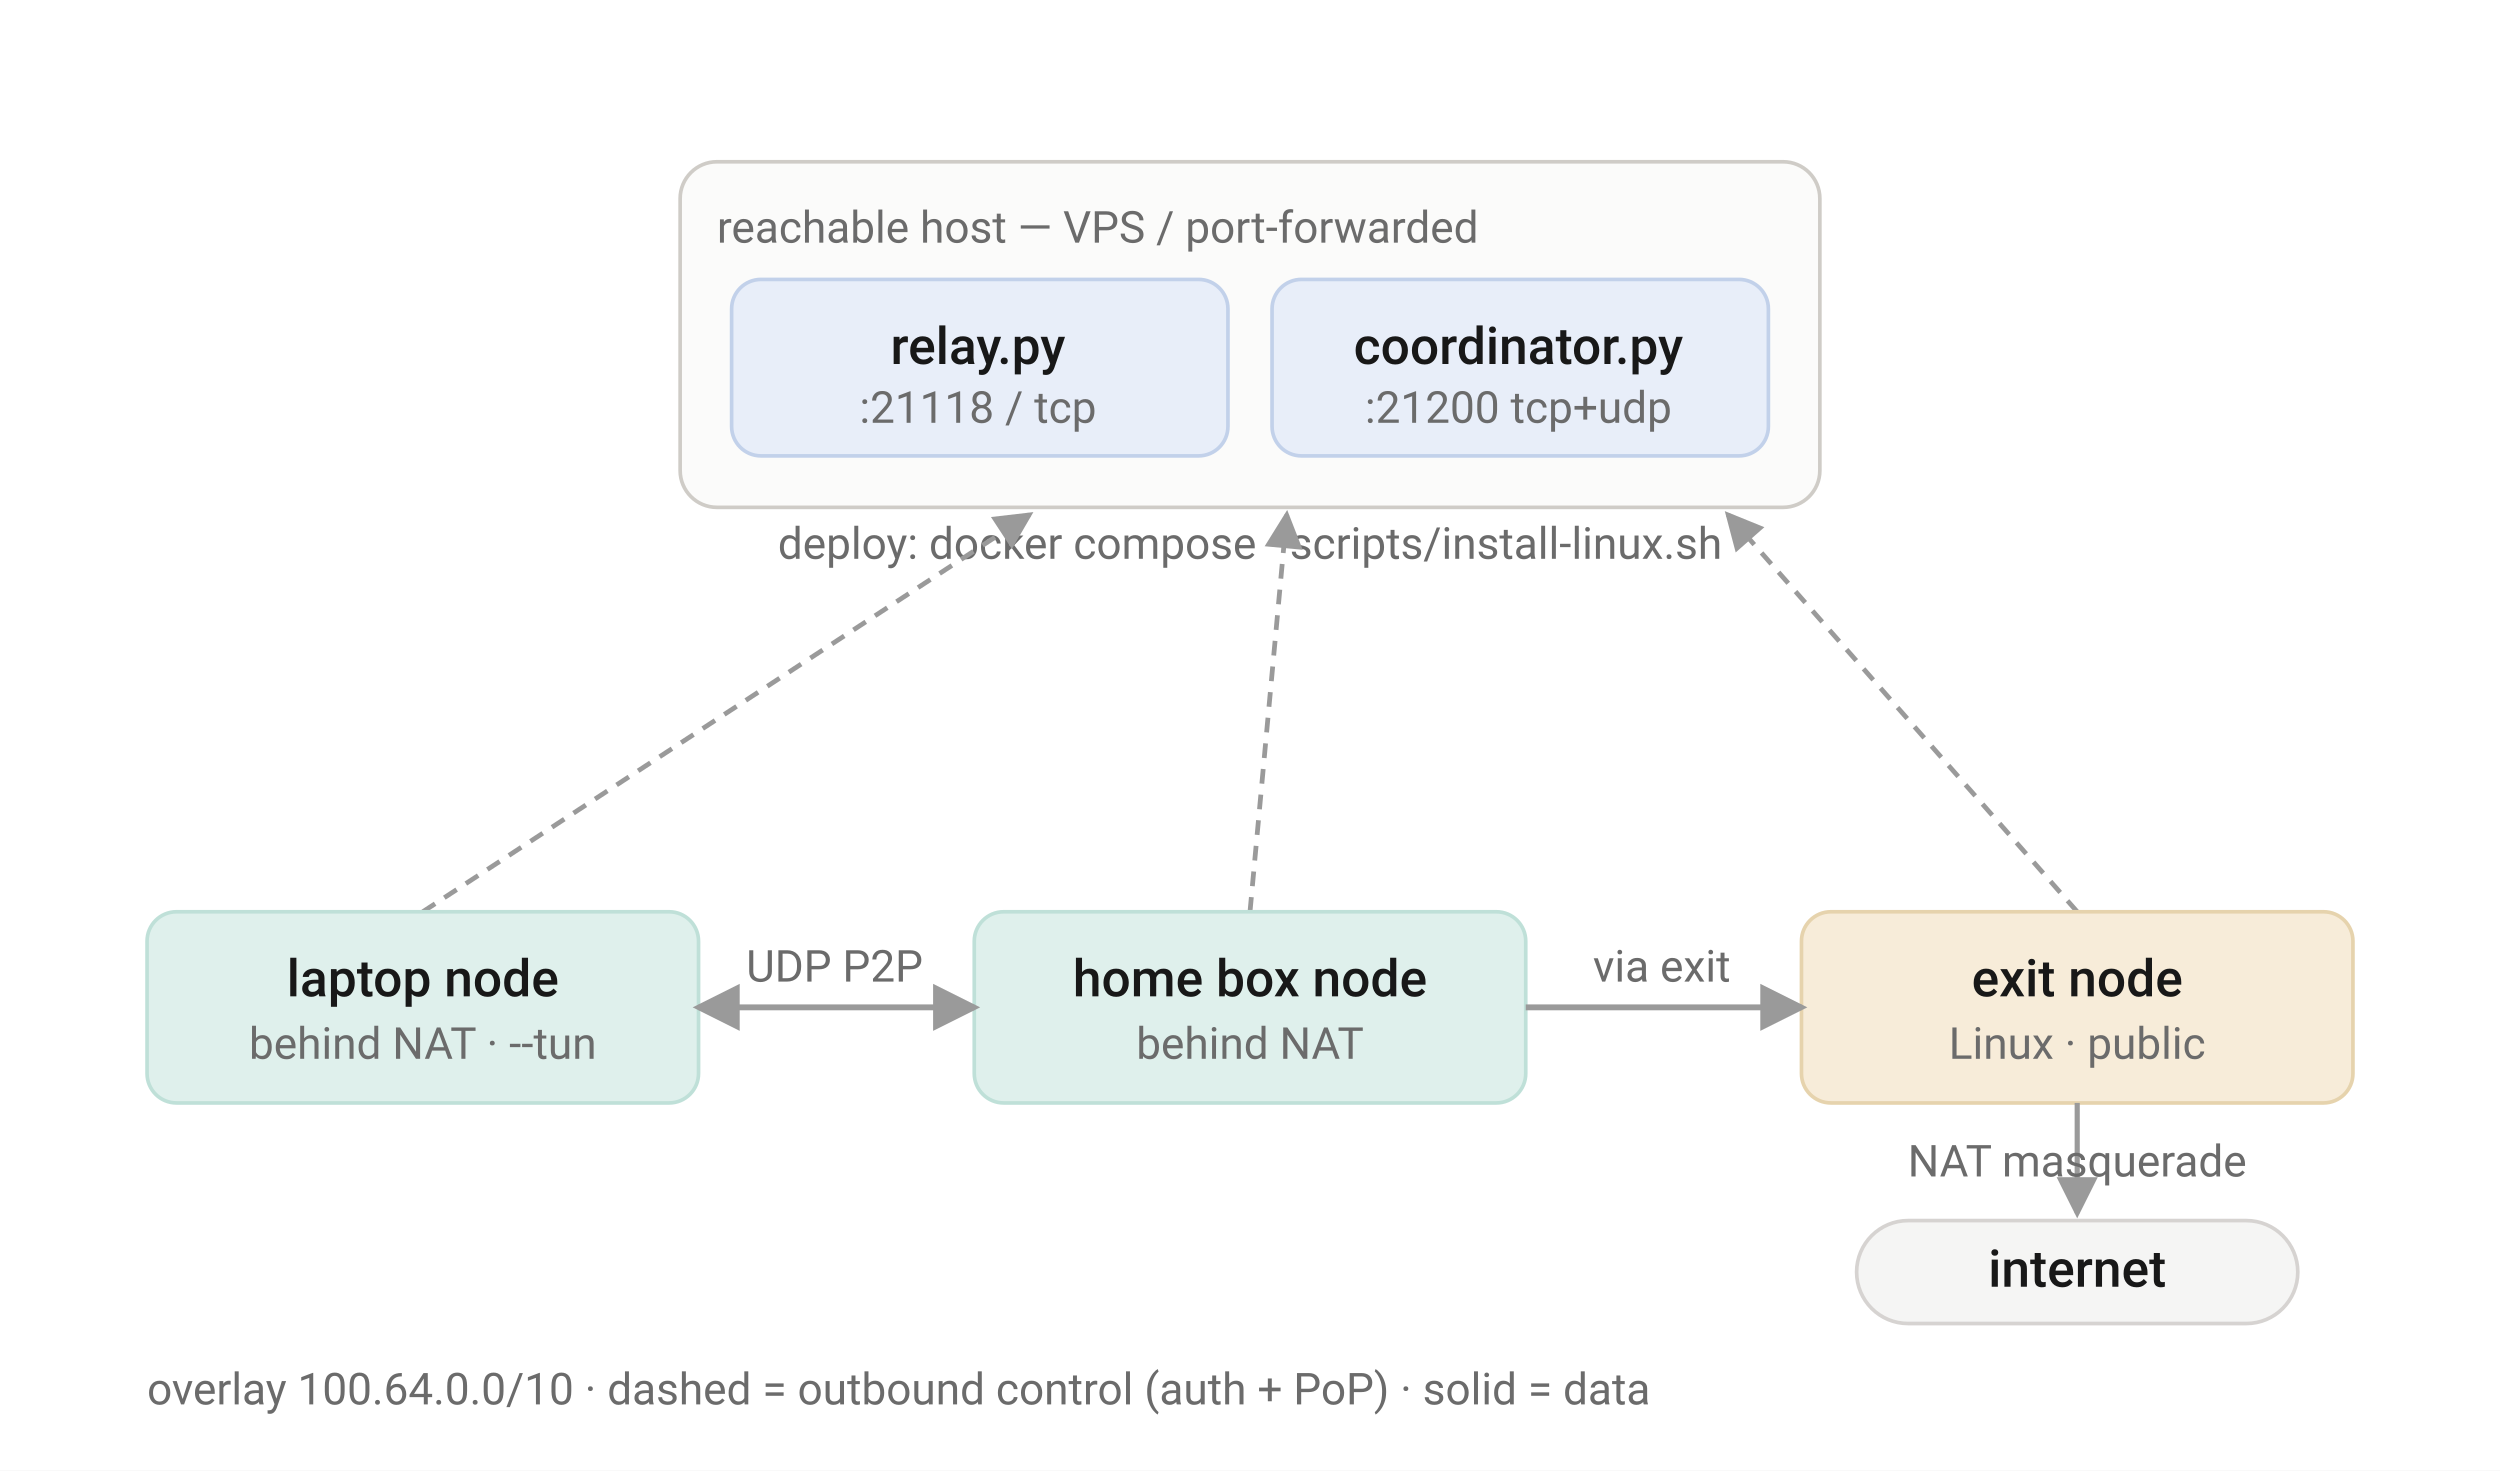
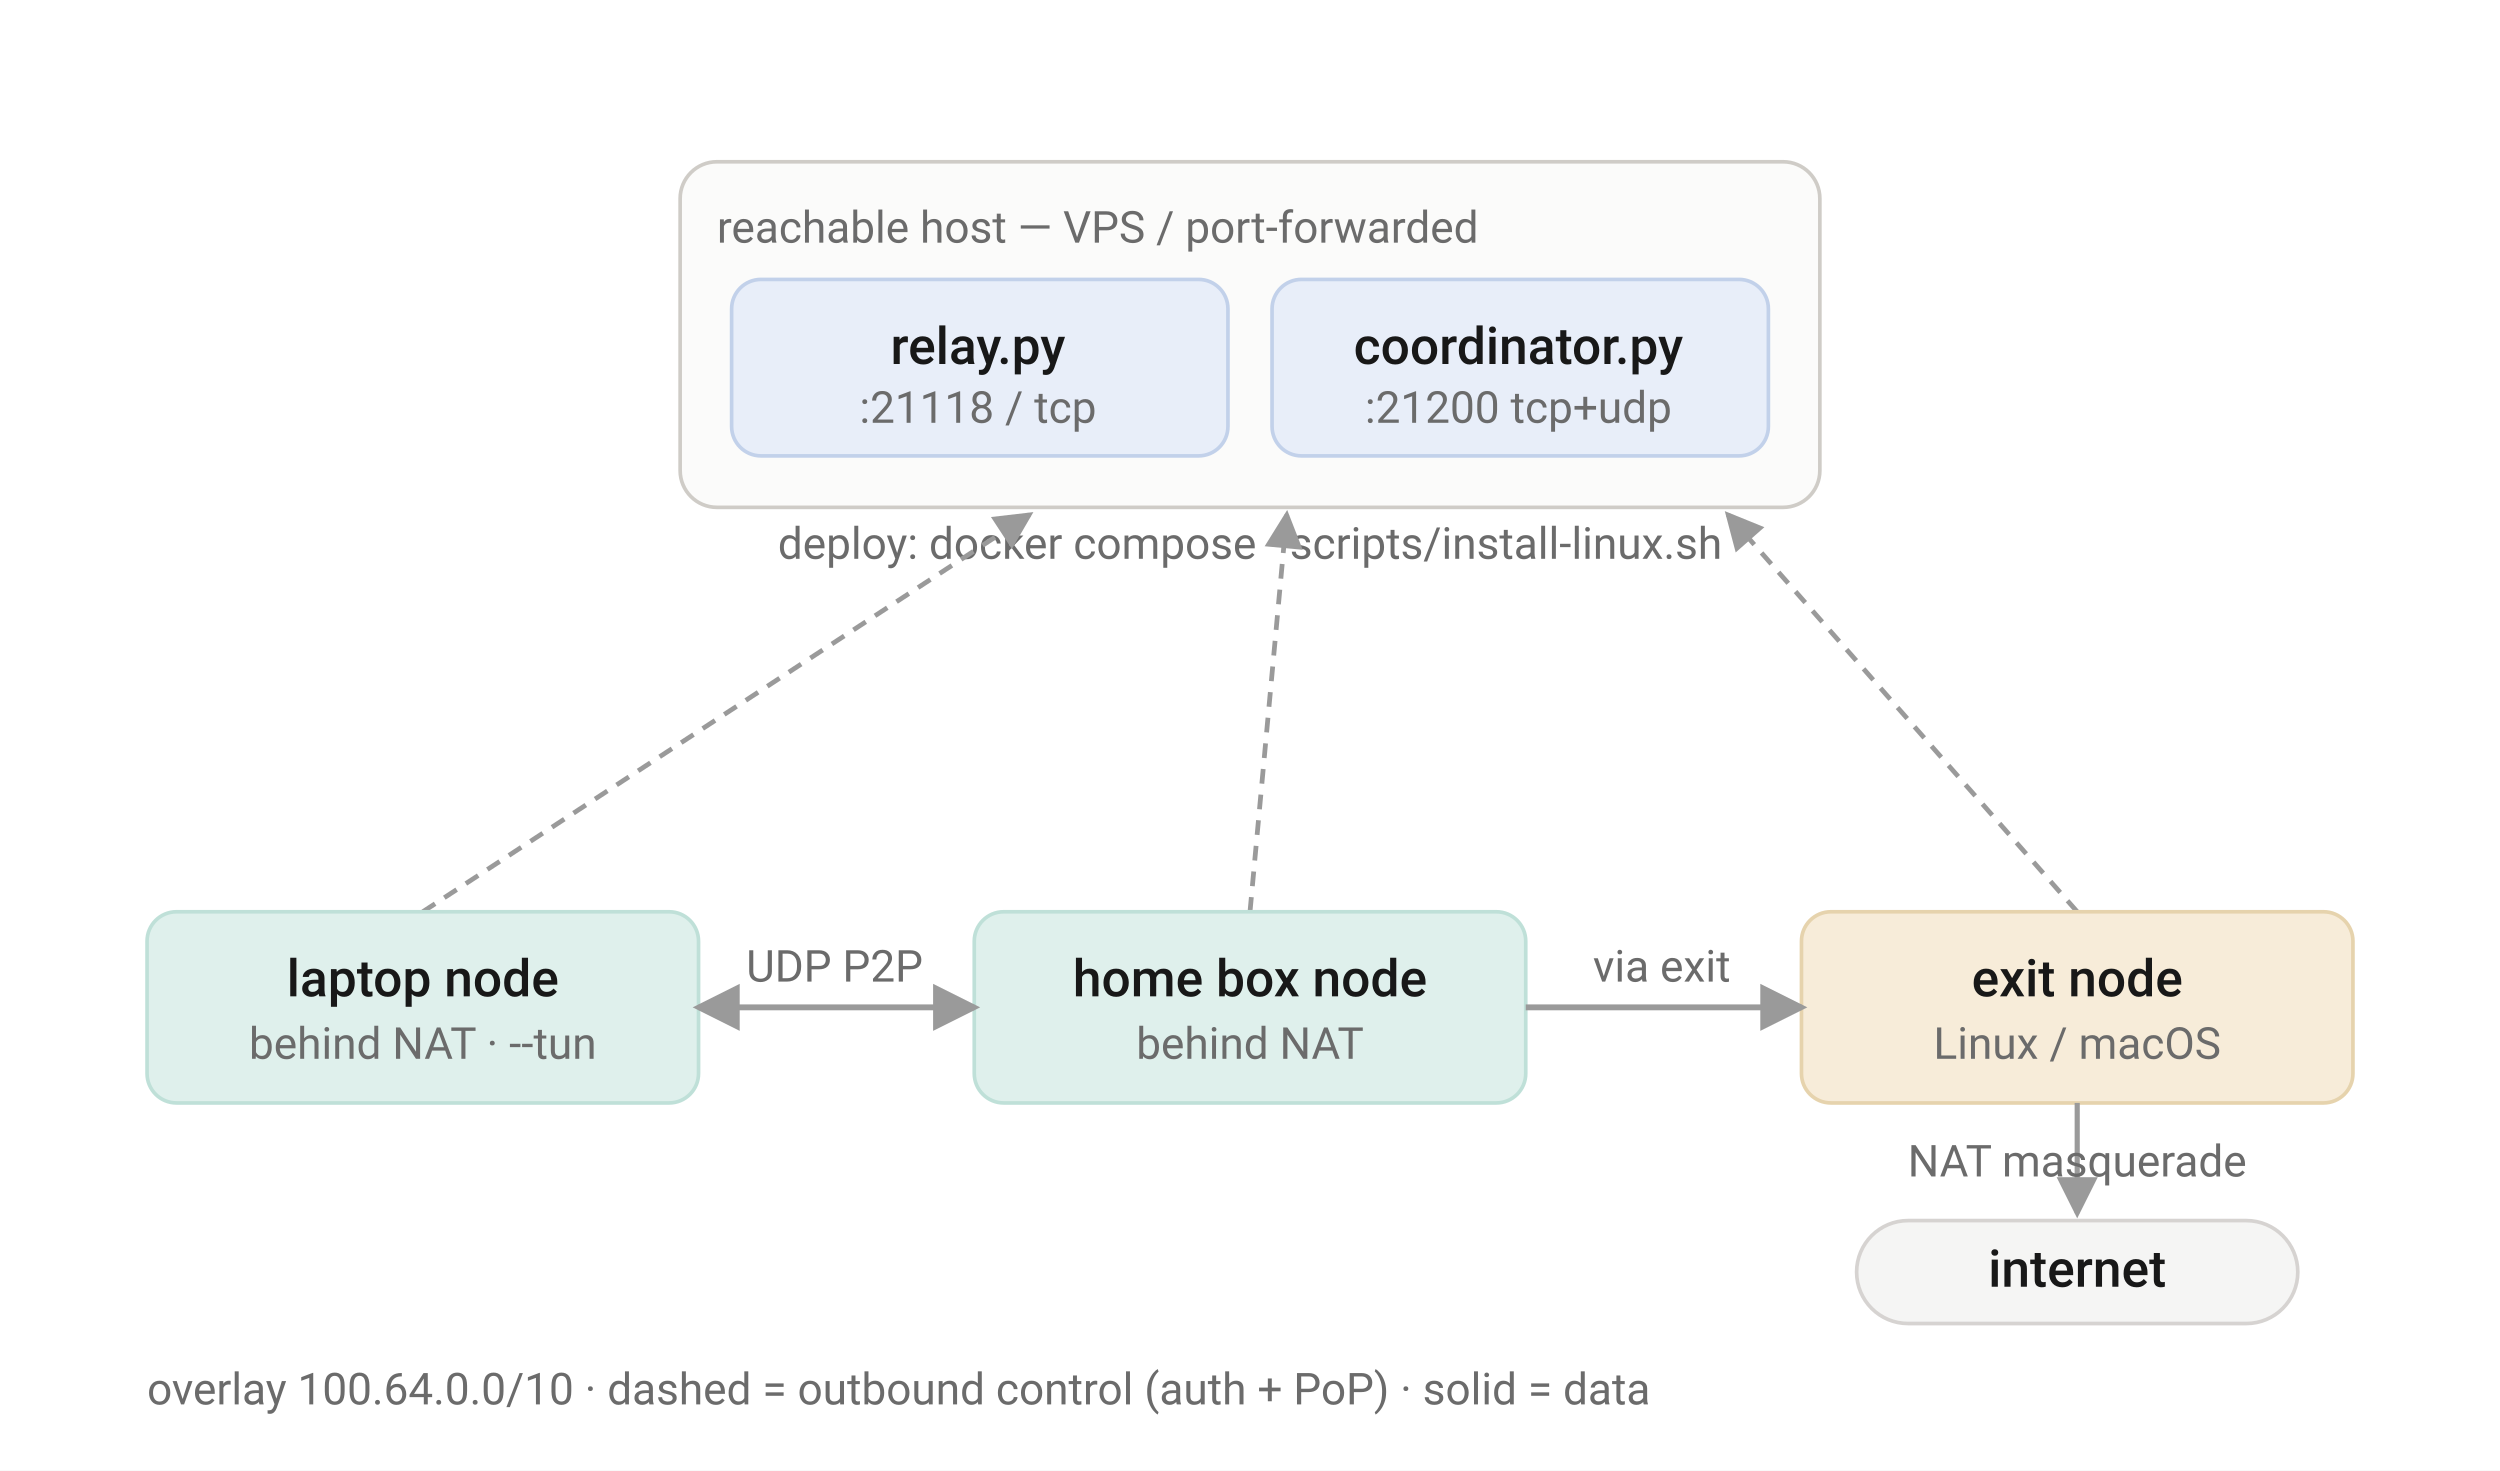
<svg xmlns="http://www.w3.org/2000/svg" width="680" viewBox="0 0 680 400" role="img">
  <style>
.t{font-family:system-ui,-apple-system,Segoe UI,Roboto,sans-serif;font-weight:500;font-size:14px;fill:#181818}
.ts{font-family:system-ui,-apple-system,Segoe UI,Roboto,sans-serif;font-weight:400;font-size:12px;fill:#6b6b6b}
.blue{fill:#e8eef9;stroke:#c2d1ea}
.amber{fill:#f7ecd9;stroke:#e6d3ad}
.teal{fill:#dff0ec;stroke:#bfe0d8}
.neutral{fill:#f5f5f4;stroke:#d6d3d1}
.host{fill:#fbfbfa;stroke:#cfccc7}
.ln{stroke:#9a9a9a}
</style>
  <rect x="0" y="0" width="680" height="400" fill="#ffffff" />
  <defs>
    <marker id="a3" markerWidth="8" markerHeight="8" refX="7" refY="4" orient="auto">
      <path d="M0,0 L8,4 L0,8 Z" fill="#9a9a9a" />
    </marker>
    <marker id="a3s" markerWidth="8" markerHeight="8" refX="1" refY="4" orient="auto">
      <path d="M8,0 L0,4 L8,8 Z" fill="#9a9a9a" />
    </marker>
  </defs>
  <rect class="host" x="185" y="44" width="310" height="94" rx="10" />
  <text class="ts" x="195" y="66">reachable host — VPS / port-forwarded</text>
  <rect class="blue" x="199" y="76" width="135" height="48" rx="8" />
  <text class="t" x="266" y="99" text-anchor="middle">relay.py</text>
  <text class="ts" x="266" y="115" text-anchor="middle">:21118 / tcp</text>
  <rect class="blue" x="346" y="76" width="135" height="48" rx="8" />
  <text class="t" x="413" y="99" text-anchor="middle">coordinator.py</text>
  <text class="ts" x="413" y="115" text-anchor="middle">:21200 tcp+udp</text>
  <text class="ts" x="340" y="152" text-anchor="middle">deploy: docker compose  ·  scripts/install-linux.sh</text>
  <line class="ln" x1="115" y1="248" x2="280" y2="140" stroke-width="1.3" stroke-dasharray="4 3" marker-end="url(#a3)" />
  <line class="ln" x1="340" y1="248" x2="350" y2="140" stroke-width="1.3" stroke-dasharray="4 3" marker-end="url(#a3)" />
  <line class="ln" x1="565" y1="248" x2="470" y2="140" stroke-width="1.3" stroke-dasharray="4 3" marker-end="url(#a3)" />
  <rect class="teal" x="40" y="248" width="150" height="52" rx="8" />
  <text class="t" x="115" y="271" text-anchor="middle">laptop node</text>
  <text class="ts" x="115" y="288" text-anchor="middle">behind NAT · --tun</text>
  <rect class="teal" x="265" y="248" width="150" height="52" rx="8" />
  <text class="t" x="340" y="271" text-anchor="middle">home box node</text>
  <text class="ts" x="340" y="288" text-anchor="middle">behind NAT</text>
  <rect class="amber" x="490" y="248" width="150" height="52" rx="8" />
  <text class="t" x="565" y="271" text-anchor="middle">exit node</text>
-   <text class="ts" x="565" y="288" text-anchor="middle">Linux · public</text>
+   <text class="ts" x="565" y="288" text-anchor="middle">Linux / macOS</text>
  <line class="ln" x1="190" y1="274" x2="265" y2="274" stroke-width="1.6" marker-end="url(#a3)" marker-start="url(#a3s)" />
  <text class="ts" x="227" y="267" text-anchor="middle">UDP P2P</text>
  <line class="ln" x1="415" y1="274" x2="490" y2="274" stroke-width="1.6" marker-end="url(#a3)" />
  <text class="ts" x="452" y="267" text-anchor="middle">via exit</text>
  <line class="ln" x1="565" y1="300" x2="565" y2="330" stroke-width="1.4" marker-end="url(#a3)" />
  <text class="ts" x="565" y="320" text-anchor="middle">NAT masquerade</text>
  <rect class="neutral" x="505" y="332" width="120" height="28" rx="14" />
  <text class="t" x="565" y="350" text-anchor="middle">internet</text>
  <text class="ts" x="40" y="382">overlay 100.64.0.0/10 · dashed = outbound control (auth + PoP) · solid = data</text>
</svg>
